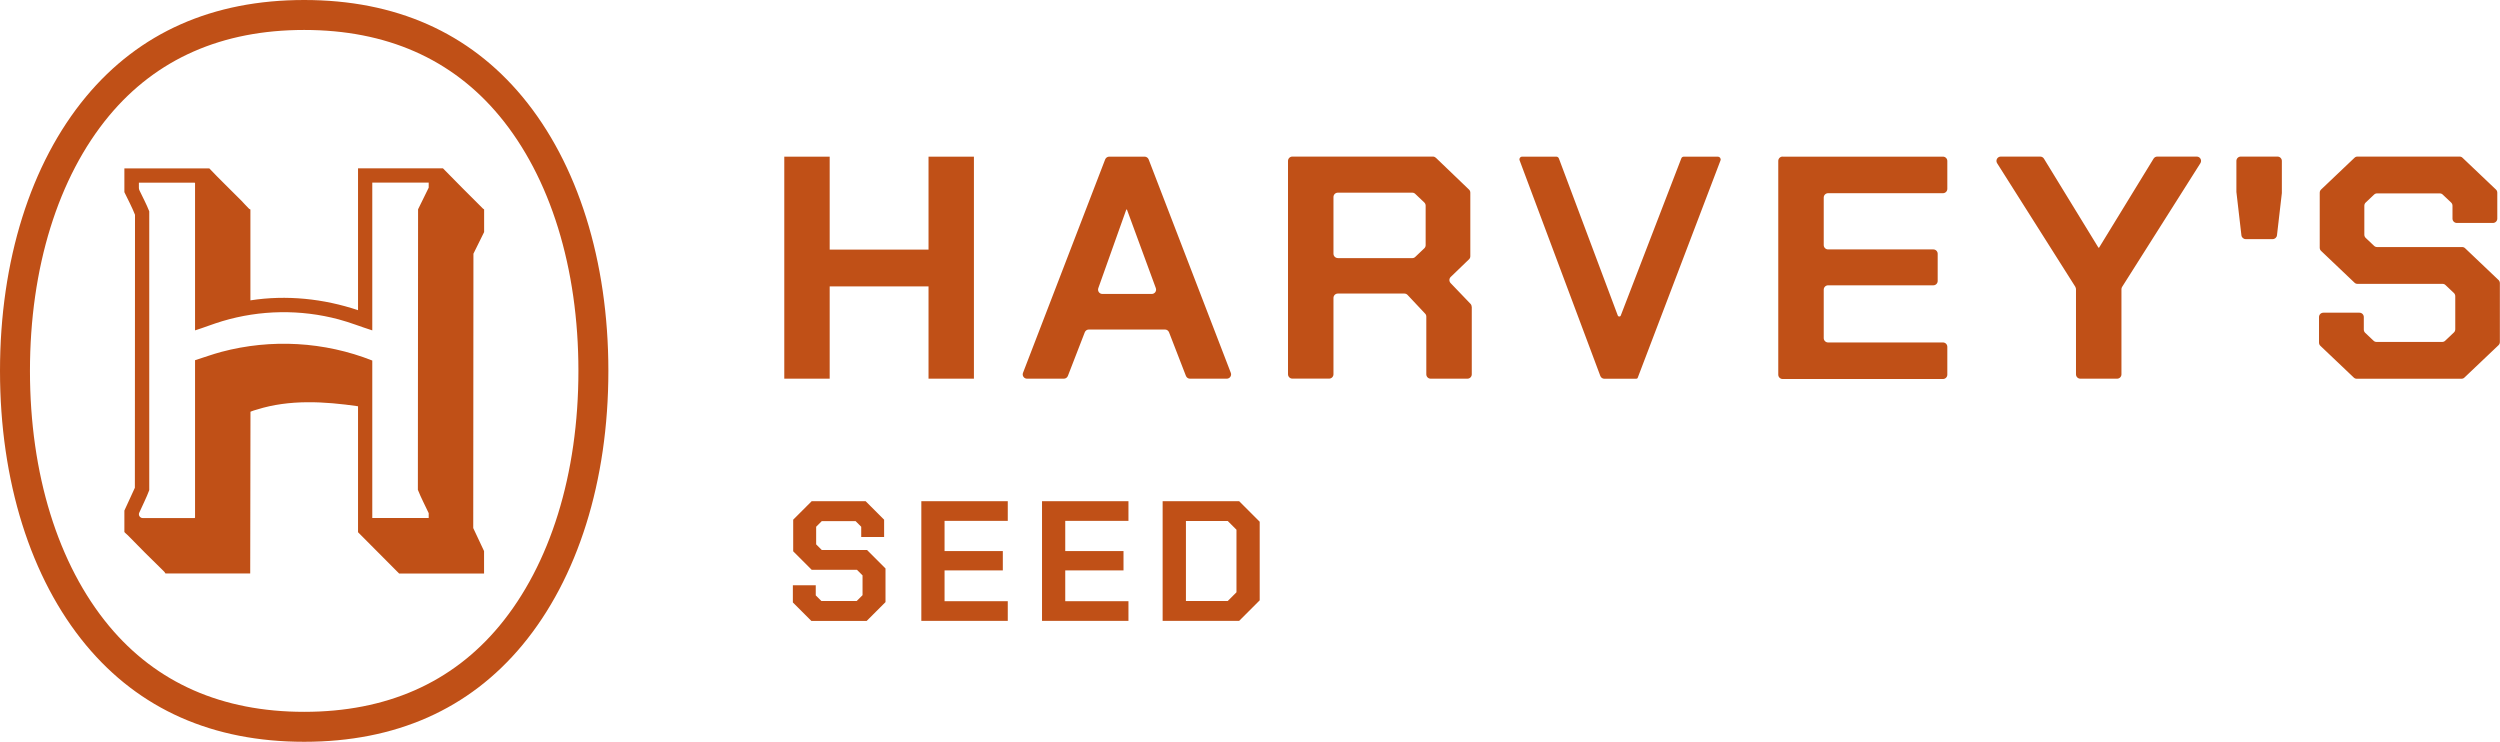
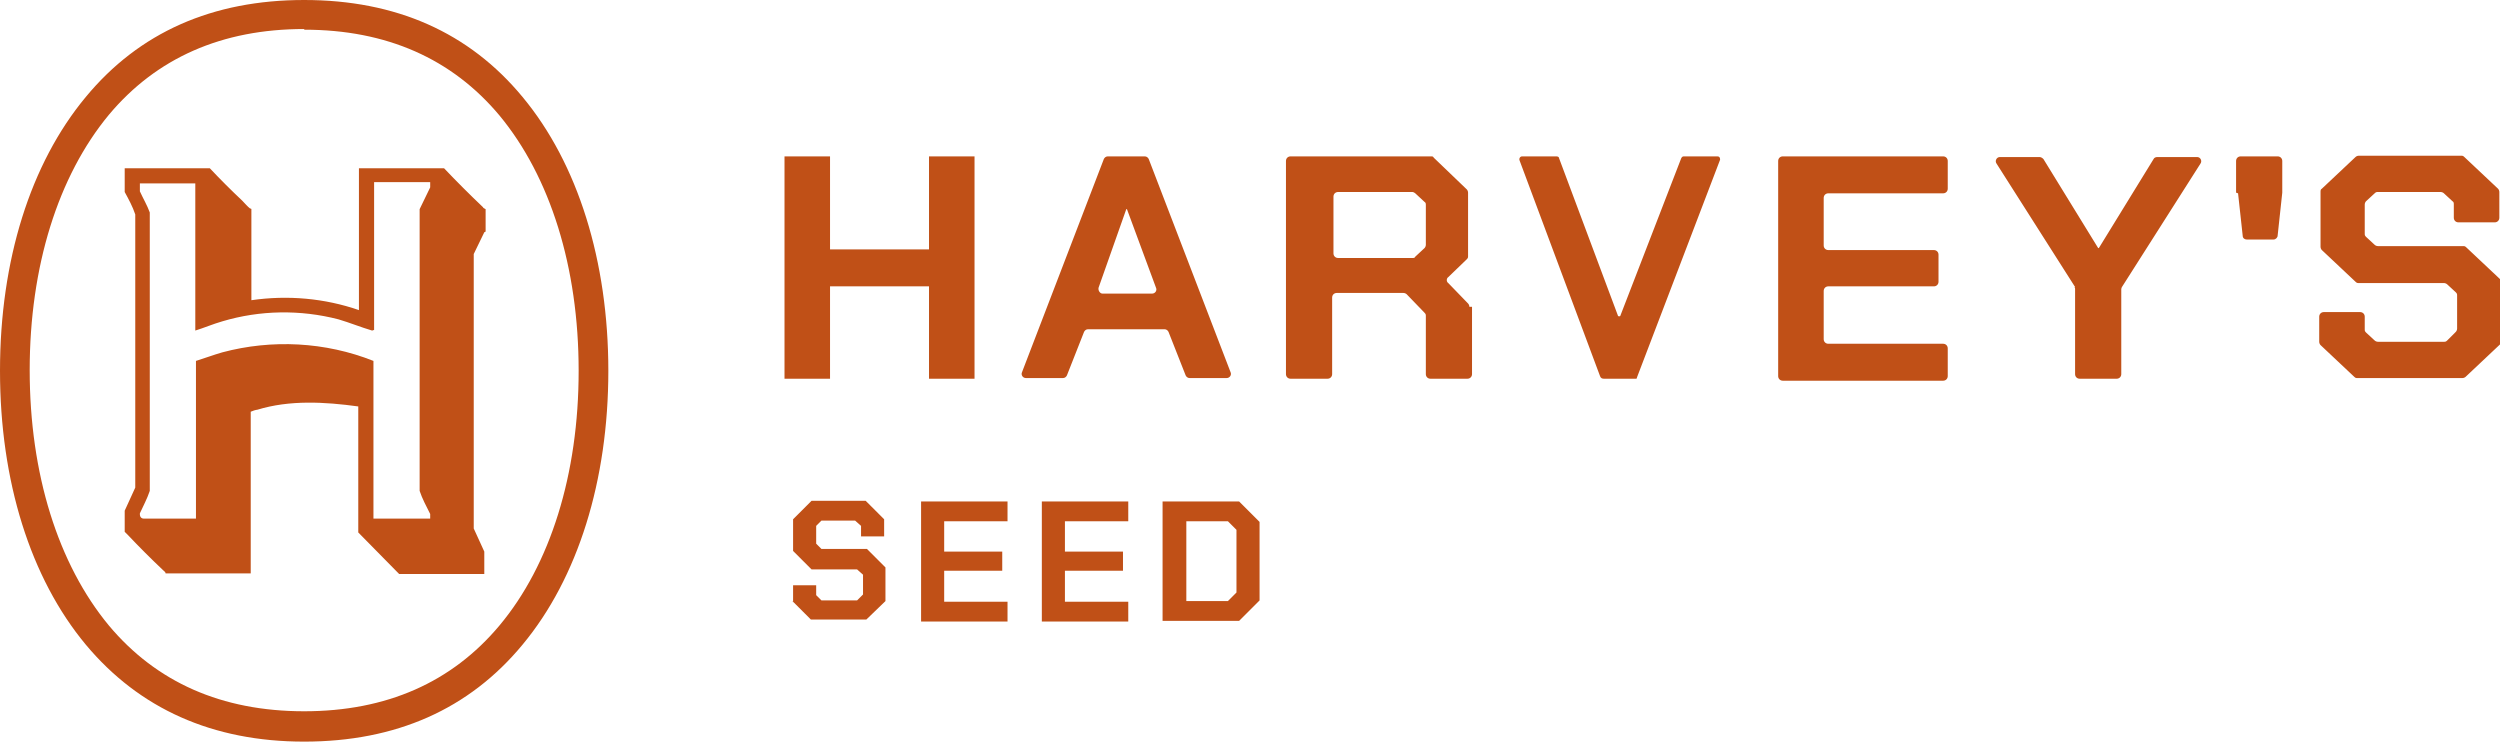
- <svg xmlns="http://www.w3.org/2000/svg" id="Layer_2" data-name="Layer 2" viewBox="0 0 378.88 112.43">
-   <defs>
-     <style>
-       .cls-1 {
-         fill: #c05017;
-       }
-     </style>
-   </defs>
-   <g id="Layer_1-2" data-name="Layer 1">
-     <path class="cls-1" d="M118.86,23.74h6.88v14.09h14.98v-14.09h6.88v33.65h-6.88v-13.99h-14.98v13.99h-6.88V23.74ZM168.09,23.74h5.38c.27,0,.51.17.61.42l12.45,32.34c.17.43-.15.89-.61.89h-5.58c-.27,0-.51-.17-.61-.42l-2.56-6.61c-.1-.25-.34-.42-.61-.42h-11.55c-.27,0-.51.17-.61.42l-2.56,6.61c-.1.25-.34.42-.61.42h-5.58c-.46,0-.78-.46-.61-.89l12.45-32.34c.1-.25.34-.42.61-.42ZM174.55,44.55c.46,0,.77-.45.62-.88l-4.38-11.91h-.1l-4.24,11.91c-.15.43.16.88.62.88h7.49ZM223.05,46.5v10.23c0,.36-.29.66-.66.66h-5.57c-.36,0-.66-.29-.66-.66v-8.75c0-.17-.06-.33-.18-.45l-2.66-2.83c-.12-.13-.3-.21-.48-.21h-10.09c-.36,0-.66.29-.66.66v11.57c0,.36-.29.66-.66.66h-5.57c-.36,0-.66-.29-.66-.66V24.39c0-.36.29-.66.66-.66h21.3c.17,0,.33.07.45.18l5.02,4.82c.13.12.2.29.2.47v9.63c0,.18-.07.35-.2.47l-2.77,2.67c-.26.25-.27.66-.02.93l3.01,3.14c.12.12.18.28.18.45ZM202.75,39.12h11.28c.17,0,.33-.06.45-.18l1.38-1.31c.13-.12.2-.3.2-.48v-5.98c0-.18-.07-.35-.2-.48l-1.38-1.31c-.12-.12-.28-.18-.45-.18h-11.28c-.36,0-.66.29-.66.66v8.59c0,.36.29.66.66.66ZM260.37,23.74h-5.18c-.18,0-.34.11-.39.28l-9.17,23.8c-.08.21-.37.2-.45,0l-8.93-23.81c-.06-.16-.22-.27-.39-.27h-5.17c-.29,0-.49.29-.39.56l12.23,32.67c.1.26.34.43.61.43h4.84c.1,0,.19-.06.22-.15l12.55-32.95c.09-.27-.11-.55-.39-.55ZM270.16,23.74h24.3c.36,0,.66.29.66.66v4.22c0,.36-.29.66-.66.66h-17.41c-.36,0-.66.29-.66.66v7.2c0,.36.29.66.66.66h15.95c.36,0,.66.29.66.66v4.12c0,.36-.29.66-.66.66h-15.95c-.36,0-.66.29-.66.66v7.34c0,.36.29.66.66.66h17.41c.36,0,.66.29.66.66v4.22c0,.36-.29.66-.66.66h-24.3c-.36,0-.66-.29-.66-.66V24.39c0-.36.29-.66.66-.66ZM314.53,43.48l-11.86-18.74c-.28-.44.04-1.01.55-1.01h5.98c.23,0,.44.12.56.31l8.26,13.49h.1l8.26-13.49c.12-.19.33-.31.56-.31h5.98c.52,0,.83.57.55,1.01l-11.86,18.74c-.07.1-.1.23-.1.35v12.9c0,.36-.29.66-.66.66h-5.57c-.36,0-.66-.29-.66-.66v-12.9c0-.12-.04-.25-.1-.35ZM338.93,29.18v-4.79c0-.36.29-.66.66-.66h5.57c.36,0,.66.29.66.66v4.79s0,.05,0,.08l-.74,6.4c-.04.33-.32.58-.65.58h-4.09c-.33,0-.61-.25-.65-.58l-.74-6.4s0-.05,0-.08ZM351.45,51.92v-3.87c0-.36.29-.66.66-.66h5.47c.36,0,.66.29.66.66v1.9c0,.18.07.35.2.48l1.28,1.21c.12.12.28.18.45.18h9.95c.17,0,.33-.06.45-.18l1.33-1.26c.13-.12.2-.3.2-.48v-5.01c0-.18-.07-.35-.2-.48l-1.28-1.21c-.12-.12-.28-.18-.45-.18h-12.89c-.17,0-.33-.06-.45-.18l-5.07-4.82c-.13-.12-.2-.3-.2-.48v-8.33c0-.18.07-.35.2-.48l5.07-4.82c.12-.12.28-.18.45-.18h15.47c.17,0,.33.06.45.18l5.07,4.82c.13.12.2.3.2.48v3.92c0,.36-.29.66-.66.66h-5.47c-.36,0-.66-.29-.66-.66v-1.95c0-.18-.07-.35-.2-.48l-1.28-1.21c-.12-.12-.28-.18-.45-.18h-9.5c-.17,0-.33.06-.45.18l-1.28,1.21c-.13.12-.2.3-.2.48v4.39c0,.18.07.35.2.48l1.28,1.21c.12.12.28.18.45.18h12.89c.17,0,.33.06.45.18l5.07,4.82c.13.12.2.3.2.48v8.91c0,.18-.07.35-.2.48l-5.17,4.91c-.12.12-.28.18-.45.18h-15.87c-.17,0-.33-.06-.45-.18l-5.07-4.82c-.13-.12-.2-.3-.2-.48ZM46.1,4.54c12.45,0,22.4,4.38,29.58,13.02,7.73,9.31,11.98,23.03,11.98,38.65s-4.26,29.35-11.98,38.65c-7.18,8.64-17.13,13.02-29.58,13.02s-22.4-4.38-29.58-13.02c-7.73-9.31-11.98-23.03-11.98-38.65s4.26-29.35,11.98-38.65c7.18-8.64,17.13-13.02,29.58-13.02M46.1,0c-13.86,0-24.99,4.93-33.07,14.66C4.63,24.78,0,39.54,0,56.21s4.63,31.43,13.03,41.55c8.08,9.73,19.21,14.66,33.07,14.66s24.99-4.93,33.07-14.66c8.4-10.12,13.03-24.87,13.03-41.55s-4.63-31.43-13.03-41.55C71.08,4.93,59.96,0,46.1,0h0ZM73.36,35.19l-1.61,3.26-.03,41.58,1.64,3.49v3.4h-12.87s-6.23-6.26-6.23-6.26v-19.09s0,0,0,0c-5.09-.74-10.39-1.05-15.29.49-.21.06-.81.23-.95.31-.02.01-.05.02-.06.05l-.04,24.49h-12.84c-.08-.17-.24-.33-.38-.46-1.8-1.74-3.58-3.53-5.32-5.32-.07-.07-.53-.46-.53-.51v-3.24s1.59-3.46,1.59-3.46l.02-41.37c-.46-1.17-1.06-2.29-1.61-3.43v-3.6h12.87c1.57,1.66,3.25,3.26,4.86,4.89.37.38.8.88,1.18,1.24.02.02.19.09.19.1v13.77c5.45-.85,11.1-.26,16.31,1.49v-21.5s12.87,0,12.87,0c1.93,1.99,3.91,3.95,5.88,5.92.1.1.23.25.36.31v3.43ZM56.42,50.07s0,0,0,0c-1.71-.54-3.37-1.21-5.1-1.67-5.78-1.54-11.89-1.44-17.62.27-1.4.42-2.75.96-4.14,1.4v-22.33s-.06-.06-.06-.06h-8.45s0,.81,0,.81c0,.12.03.24.08.35.5,1.06,1.07,2.1,1.49,3.19v42.25c-.43,1.17-1.02,2.29-1.52,3.43-.03.07-.05.15-.05.23h0c0,.31.25.57.57.57h7.88s.06-.06.06-.06v-23.86c1.33-.42,2.64-.9,3.98-1.26,7.55-2.01,15.63-1.56,22.88,1.31v23.86s8.55,0,8.55,0v-.73c-.55-1.18-1.17-2.34-1.64-3.54l.03-42.51,1.61-3.28v-.77s-8.55,0-8.55,0v22.39ZM120.16,91.29v-2.59h3.47v1.53l.85.85h5.36l.88-.88v-3l-.85-.85h-6.86l-2.8-2.8v-4.79l2.8-2.8h8.18l2.8,2.8v2.62h-3.47v-1.55l-.85-.85h-5.13l-.85.85v2.67l.85.85h6.86l2.8,2.8v5.1l-2.85,2.85h-8.39l-2.8-2.8ZM139.63,75.96h13.1v2.98h-9.58v4.58h8.83v2.93h-8.83v4.66h9.58v2.98h-13.1v-18.13ZM157.92,75.96h13.1v2.98h-9.58v4.58h8.83v2.93h-8.83v4.66h9.58v2.98h-13.1v-18.13ZM176.2,75.96h11.6l3.11,3.11v11.91l-3.11,3.11h-11.6v-18.13ZM186.07,91.08l1.32-1.32v-9.48l-1.32-1.32h-6.34v12.12h6.34Z" />
+ <svg xmlns="http://www.w3.org/2000/svg" id="a" viewBox="0 0 378.9 112.4">
+   <g id="b">
+     <path d="M118.9,23.7h6.9v14.1h15v-14.1h6.9v33.7h-6.9v-14h-15v14h-6.9s0-33.6,0-33.6ZM168.1,23.7h5.4c.3,0,.5.2.6.4l12.4,32.3c.2.4-.1.9-.6.9h-5.6c-.3,0-.5-.2-.6-.4l-2.6-6.6c-.1-.2-.3-.4-.6-.4h-11.6c-.3,0-.5.2-.6.4l-2.6,6.6c-.1.2-.3.4-.6.4h-5.6c-.5,0-.8-.5-.6-.9l12.4-32.3c.1-.2.3-.4.6-.4h0ZM174.6,44.5c.5,0,.8-.5.6-.9l-4.4-11.9h-.1l-4.2,11.9c-.1.4.2.9.6.9h7.5,0ZM223.1,46.5v10.2c0,.4-.3.7-.7.7h-5.6c-.4,0-.7-.3-.7-.7v-8.8c0-.2,0-.3-.2-.5l-2.7-2.8c-.1-.1-.3-.2-.5-.2h-10.1c-.4,0-.7.3-.7.7v11.6c0,.4-.3.7-.7.7h-5.6c-.4,0-.7-.3-.7-.7V24.4c0-.4.3-.7.7-.7h21.3c.2,0,.3,0,.4.2l5,4.8c.1.1.2.3.2.5v9.6c0,.2,0,.3-.2.5l-2.8,2.7c-.3.2-.3.7,0,.9l3,3.1c.1.1.2.3.2.5h0ZM202.8,39.1h11.3c.2,0,.3,0,.4-.2l1.4-1.3c.1-.1.2-.3.2-.5v-6c0-.2,0-.4-.2-.5l-1.4-1.3c-.1-.1-.3-.2-.4-.2h-11.3c-.4,0-.7.3-.7.7v8.6c0,.4.3.7.7.7h0ZM260.4,23.7h-5.2c-.2,0-.3.1-.4.3l-9.2,23.8c0,.2-.4.2-.4,0l-8.9-23.8c0-.2-.2-.3-.4-.3h-5.2c-.3,0-.5.3-.4.6l12.2,32.7c.1.3.3.4.6.4h4.8c.1,0,.2,0,.2-.2l12.6-33c0-.3-.1-.5-.4-.5h0ZM270.2,23.7h24.3c.4,0,.7.3.7.7v4.2c0,.4-.3.7-.7.7h-17.4c-.4,0-.7.3-.7.7v7.2c0,.4.3.7.7.7h16c.4,0,.7.3.7.7v4.1c0,.4-.3.7-.7.7h-16c-.4,0-.7.3-.7.7v7.3c0,.4.3.7.7.7h17.4c.4,0,.7.3.7.7v4.2c0,.4-.3.7-.7.7h-24.3c-.4,0-.7-.3-.7-.7V24.4c0-.4.3-.7.7-.7h0ZM314.5,43.5l-11.9-18.7c-.3-.4,0-1,.5-1h6c.2,0,.4.1.6.3l8.3,13.5h.1l8.3-13.5c.1-.2.3-.3.6-.3h6c.5,0,.8.6.5,1l-11.9,18.7c0,0-.1.2-.1.3v12.9c0,.4-.3.7-.7.7h-5.6c-.4,0-.7-.3-.7-.7v-12.9c0-.1,0-.2-.1-.3h0ZM338.9,29.2v-4.8c0-.4.3-.7.7-.7h5.6c.4,0,.7.3.7.7v4.8h0c0,0-.7,6.5-.7,6.5,0,.3-.3.6-.6.6h-4.1c-.3,0-.6-.2-.6-.6l-.7-6.4h0c0,0,0,0,0,0ZM351.5,51.9v-3.9c0-.4.3-.7.7-.7h5.5c.4,0,.7.3.7.7v1.9c0,.2,0,.3.2.5l1.3,1.2c.1.1.3.2.5.2h10c.2,0,.3,0,.5-.2l1.3-1.3c.1-.1.2-.3.2-.5v-5c0-.2,0-.3-.2-.5l-1.3-1.2c-.1-.1-.3-.2-.5-.2h-12.9c-.2,0-.3,0-.5-.2l-5.1-4.8c-.1-.1-.2-.3-.2-.5v-8.3c0-.2,0-.4.2-.5l5.1-4.8c.1-.1.3-.2.5-.2h15.5c.2,0,.3,0,.5.2l5.1,4.8c.1.1.2.3.2.5v3.9c0,.4-.3.7-.7.7h-5.5c-.4,0-.7-.3-.7-.7v-2c0-.2,0-.4-.2-.5l-1.3-1.2c-.1-.1-.3-.2-.5-.2h-9.5c-.2,0-.3,0-.5.2l-1.3,1.2c-.1.1-.2.3-.2.5v4.4c0,.2,0,.3.2.5l1.3,1.2c.1.1.3.2.5.2h12.9c.2,0,.3,0,.5.2l5.1,4.8c.1.1.2.3.2.5v8.9c0,.2,0,.3-.2.5l-5.2,4.9c-.1.1-.3.2-.5.2h-15.9c-.2,0-.3,0-.5-.2l-5.1-4.8c-.1-.1-.2-.3-.2-.5ZM46.1,4.5c12.5,0,22.4,4.4,29.6,13,7.7,9.3,12,23,12,38.7s-4.3,29.4-12,38.6c-7.2,8.6-17.1,13-29.6,13s-22.4-4.4-29.6-13c-7.7-9.3-12-23-12-38.7s4.3-29.4,12-38.7c7.2-8.6,17.1-13,29.6-13M46.1,0c-13.9,0-25,4.9-33.1,14.7C4.6,24.8,0,39.5,0,56.2s4.6,31.4,13,41.5c8.1,9.7,19.2,14.7,33.1,14.7s25-4.9,33.1-14.7c8.4-10.1,13-24.9,13-41.5s-4.6-31.4-13-41.5C71.1,4.9,60,0,46.1,0h0ZM73.4,35.2l-1.6,3.3v41.6s1.6,3.5,1.6,3.5v3.4h-12.9l-6.2-6.3v-19.1h0c-5.1-.7-10.4-1-15.3.5-.2,0-.8.2-1,.3,0,0,0,0,0,0v24.5h-12.9c0-.2-.2-.3-.4-.5-1.8-1.7-3.6-3.5-5.3-5.3,0,0-.5-.5-.5-.5v-3.2l1.6-3.5v-41.4c-.4-1.2-1-2.3-1.6-3.4v-3.6h12.9c1.6,1.7,3.2,3.3,4.9,4.9.4.4.8.9,1.2,1.2,0,0,.2,0,.2.1v13.8c5.5-.8,11.1-.3,16.3,1.5v-21.5h12.9c1.9,2,3.9,4,5.9,5.9,0,.1.2.2.4.3v3.4h0ZM56.4,50.1h0c-1.7-.5-3.4-1.2-5.1-1.7-5.8-1.5-11.9-1.4-17.6.3-1.4.4-2.8,1-4.1,1.4v-22.3h0c0,0-8.4,0-8.4,0v.8c0,.1,0,.2,0,.4.5,1.1,1.1,2.1,1.5,3.2v42.2c-.4,1.2-1,2.3-1.5,3.4,0,0,0,.2,0,.2h0c0,.3.2.6.6.6h7.9v-23.9c1.3-.4,2.6-.9,4-1.3,7.5-2,15.6-1.6,22.9,1.3v23.9h8.6v-.7c-.6-1.2-1.2-2.3-1.6-3.5V31.7s1.6-3.3,1.6-3.3v-.8h-8.5v22.4h0ZM120.2,91.3v-2.6h3.5v1.5l.8.8h5.4l.9-.9v-3l-.9-.8h-6.9l-2.8-2.8v-4.8l2.8-2.8h8.2l2.8,2.8v2.6h-3.5v-1.6l-.9-.8h-5.1l-.8.8v2.7l.8.8h6.9l2.8,2.8v5.1l-2.9,2.8h-8.4l-2.8-2.8h0ZM139.6,76h13.1v3h-9.6v4.6h8.8v2.9h-8.8v4.7h9.6v3h-13.1v-18.1ZM157.9,76h13.1v3h-9.6v4.6h8.8v2.9h-8.8v4.7h9.6v3h-13.1v-18.1ZM176.2,76h11.6l3.1,3.1v11.9l-3.1,3.1h-11.6v-18.1ZM186.1,91.1l1.3-1.3v-9.5l-1.3-1.3h-6.3v12.1h6.3Z" style="fill:#c05017;" />
  </g>
</svg>
